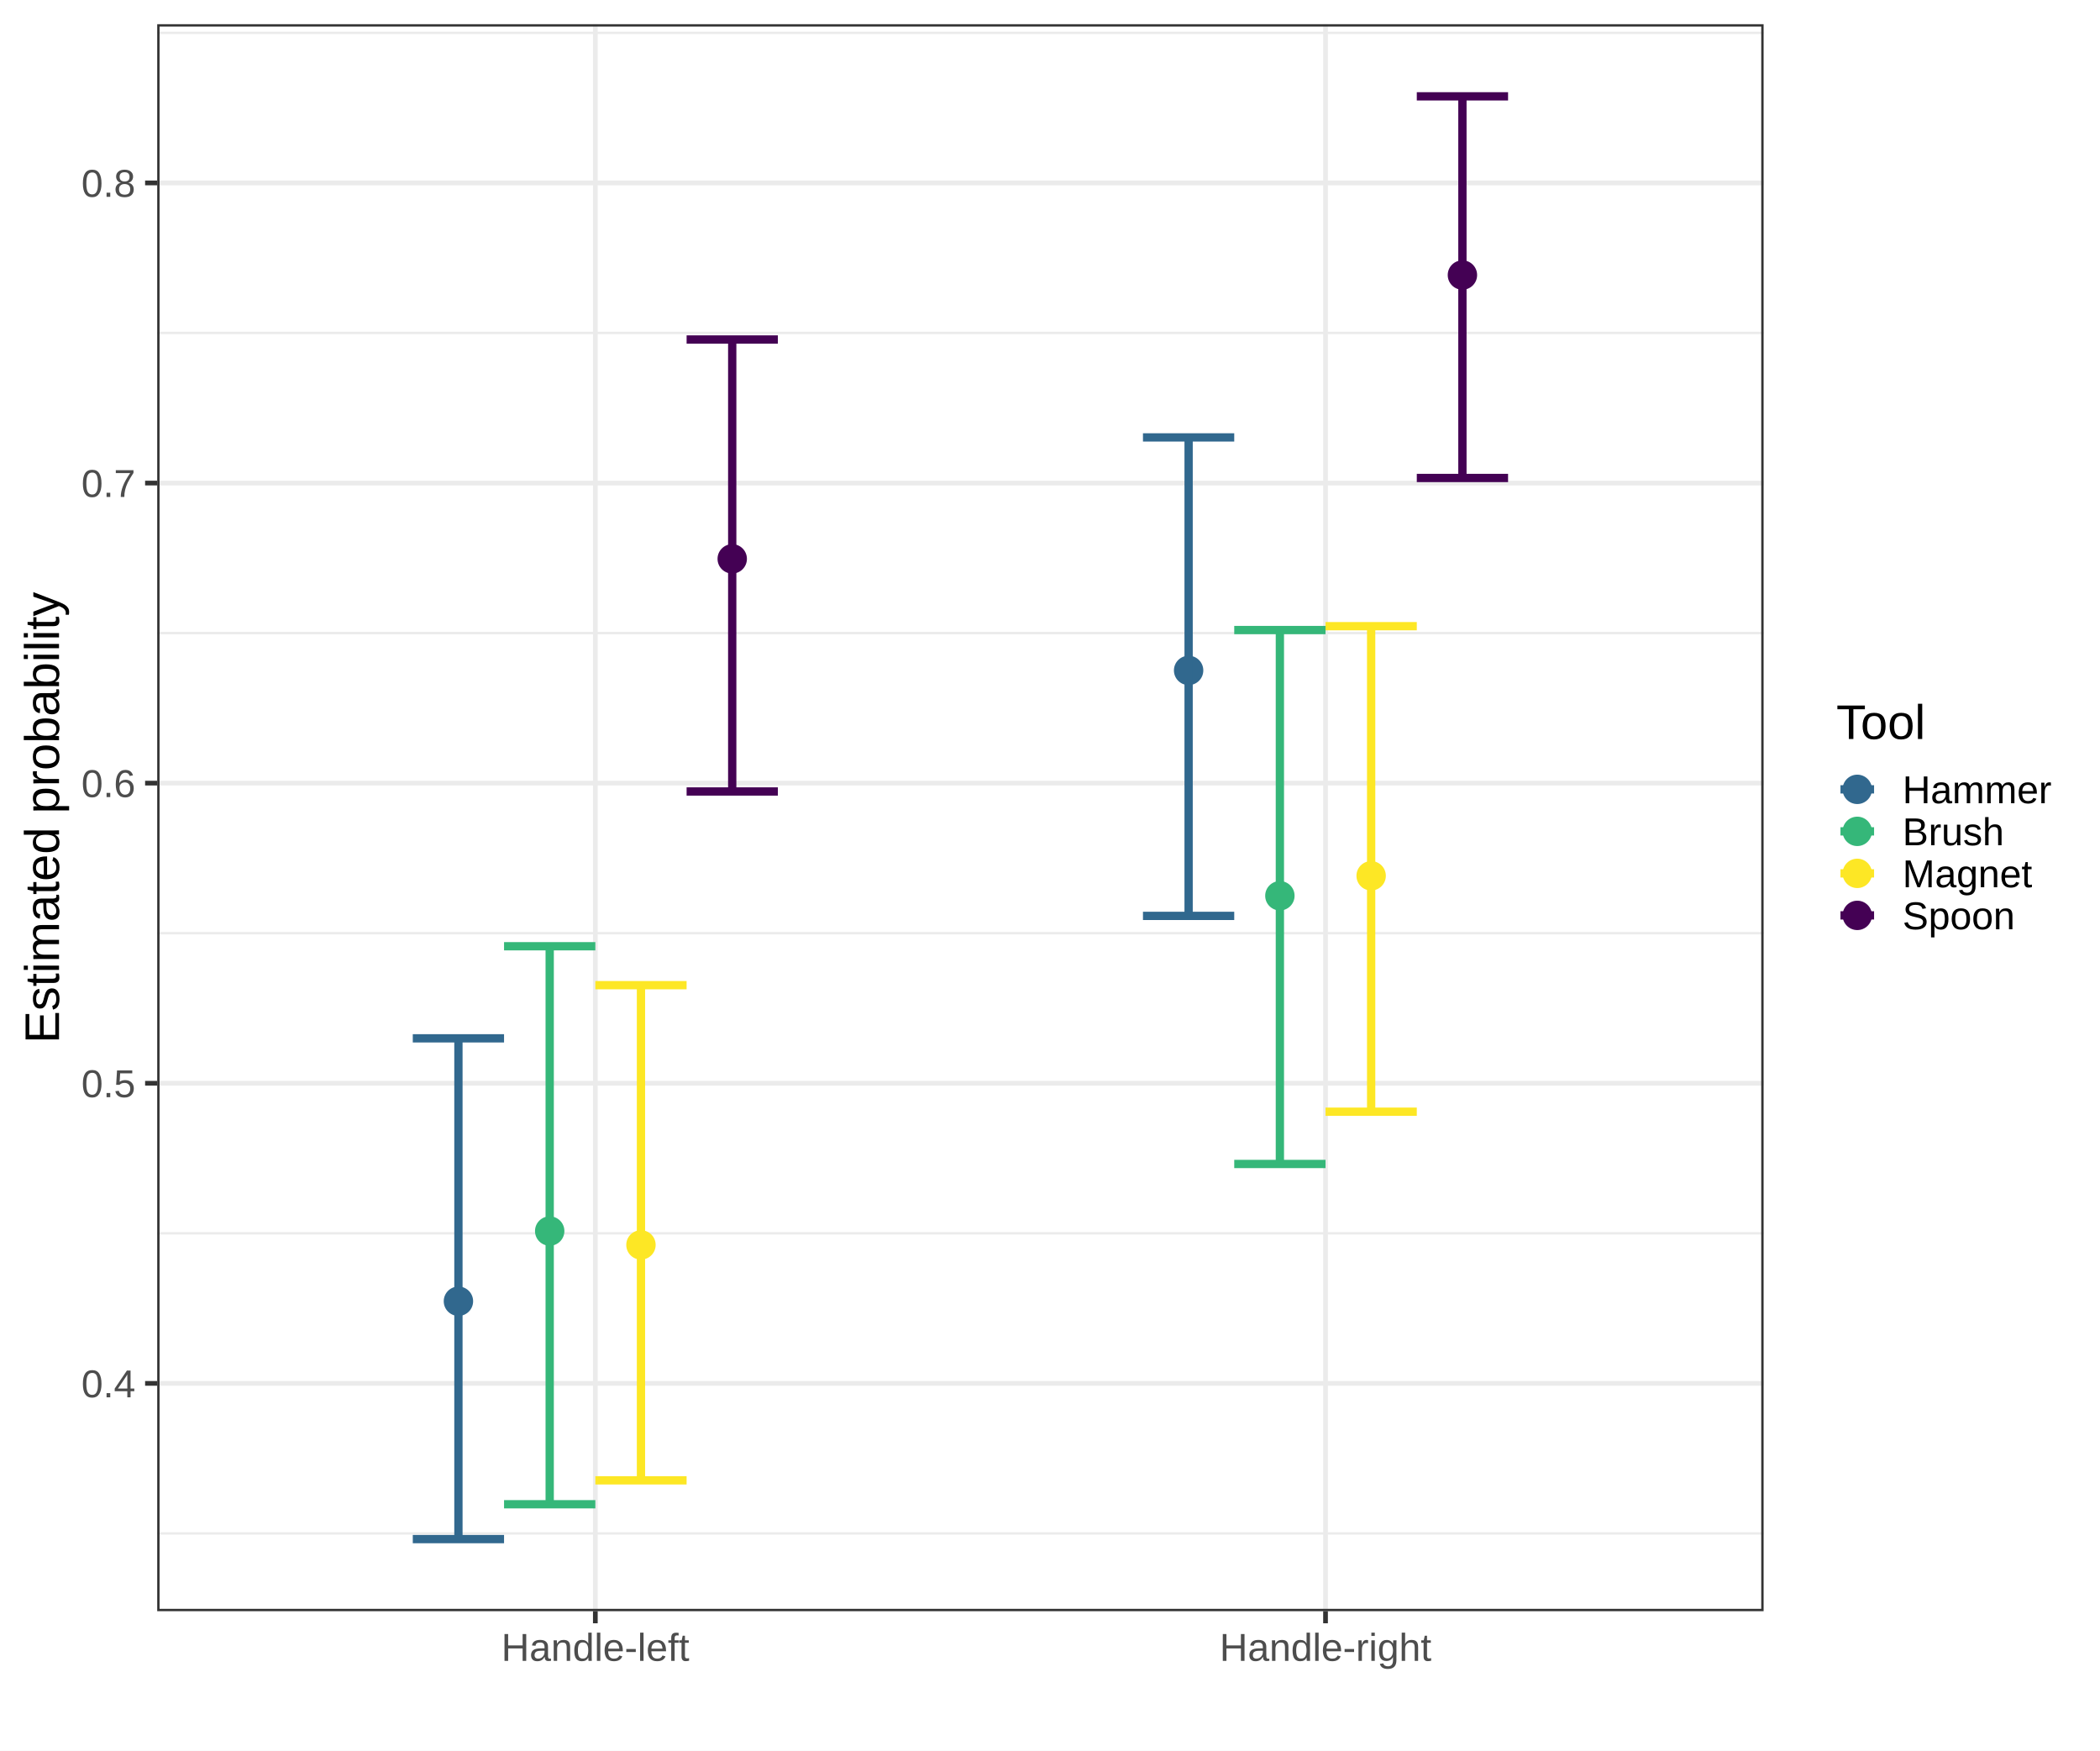
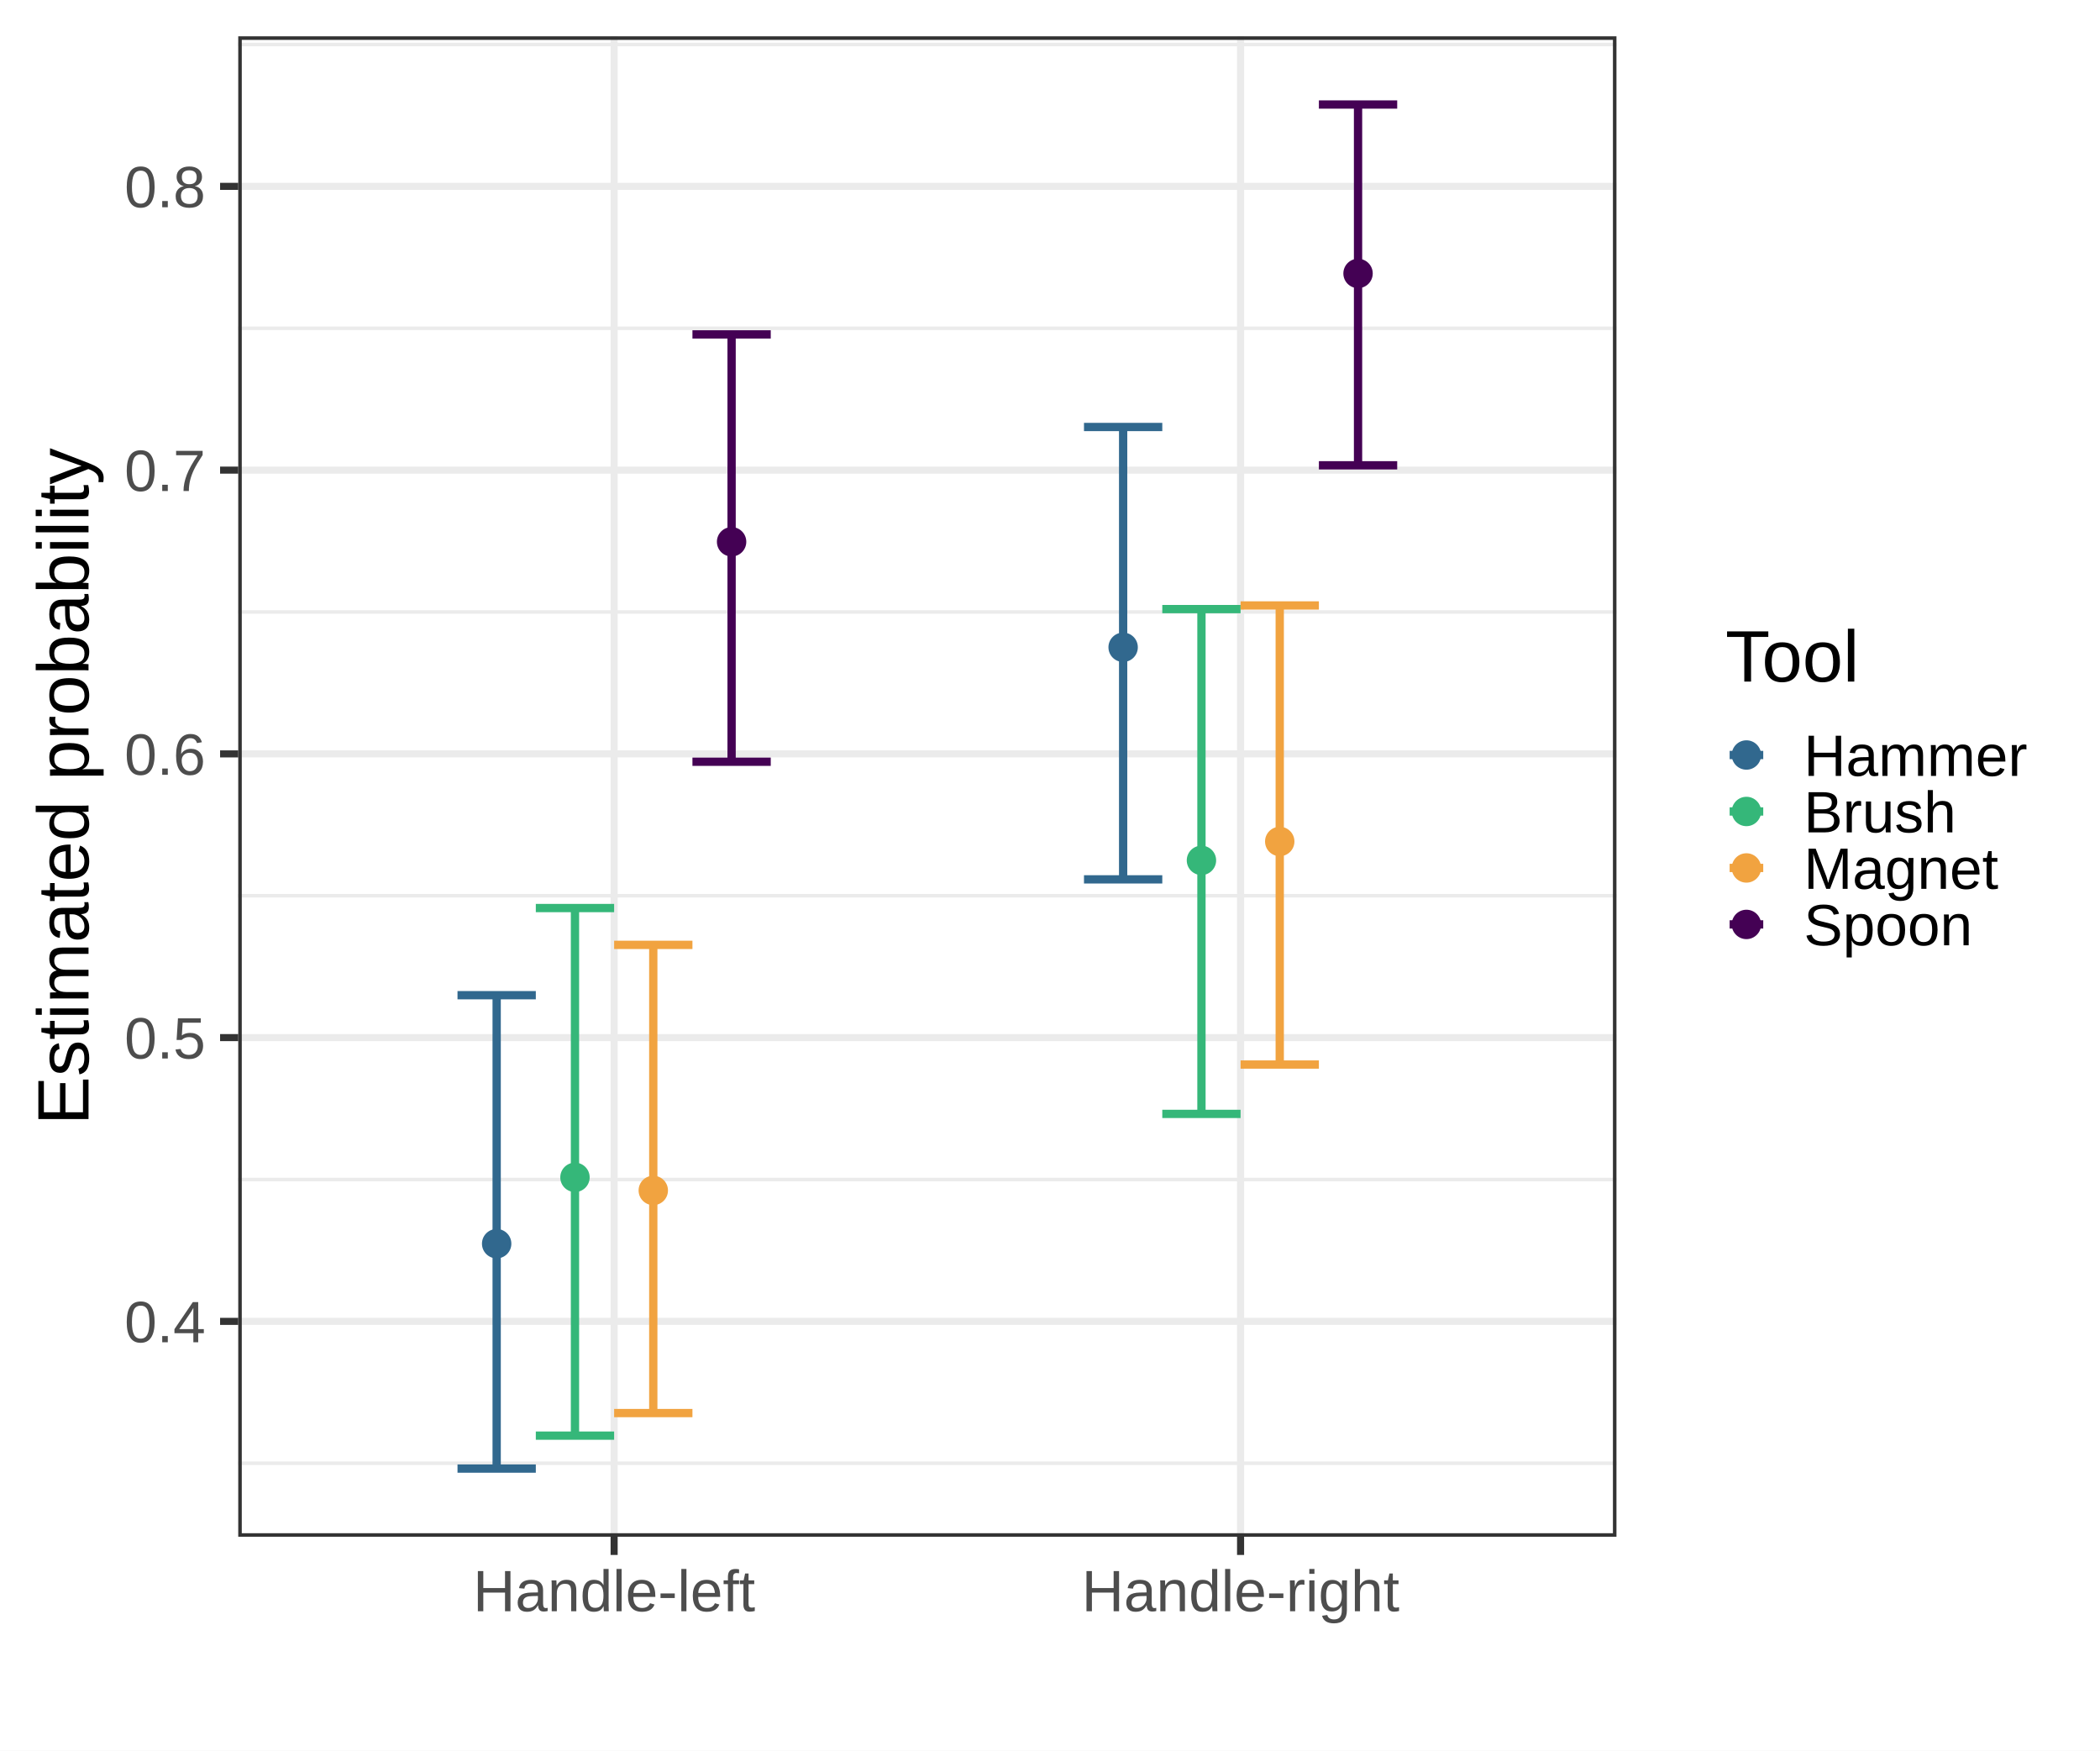
<svg xmlns="http://www.w3.org/2000/svg" class="svglite" width="864.00pt" height="720.00pt" viewBox="0 0 864.00 720.00">
  <defs>
    <style type="text/css">
    .svglite line, .svglite polyline, .svglite polygon, .svglite path, .svglite rect, .svglite circle {
      fill: none;
      stroke: #000000;
      stroke-linecap: round;
      stroke-linejoin: round;
      stroke-miterlimit: 10.00;
    }
    .svglite text {
      white-space: pre;
    }
  </style>
  </defs>
  <rect width="100%" height="100%" style="stroke: none; fill: #FFFFFF;" />
  <defs>
    <clipPath id="cpMC4wMHw4NjQuMDB8MC4wMHw3MjAuMDA=">
      <rect x="0.00" y="0.00" width="864.00" height="720.00" />
    </clipPath>
  </defs>
  <g clip-path="url(#cpMC4wMHw4NjQuMDB8MC4wMHw3MjAuMDA=)">
-     <rect x="0.00" y="0.00" width="864.00" height="720.00" style="stroke-width: 1.94; stroke: #FFFFFF; fill: #FFFFFF;" />
+     <rect x="0.00" y="0.00" width="864.00" height="720.00" style="stroke-width: 2.91; stroke: #FFFFFF; fill: #FFFFFF;" />
  </g>
  <defs>
-     <clipPath id="cpNjQuNjh8NzI1LjYxfDkuOTZ8NjYyLjcz">
-       <rect x="64.68" y="9.96" width="660.92" height="652.77" />
+     <clipPath id="cpOTguMDJ8NjY1LjA2fDE0Ljk0fDYzMi4xMQ==">
+       <rect x="98.02" y="14.94" width="567.04" height="617.17" />
    </clipPath>
  </defs>
-   <g clip-path="url(#cpNjQuNjh8NzI1LjYxfDkuOTZ8NjYyLjcz)">
-     <rect x="64.68" y="9.96" width="660.92" height="652.77" style="stroke-width: 1.94; stroke: none; fill: #FFFFFF;" />
-     <polyline points="64.68,630.74 725.61,630.74 " style="stroke-width: 0.97; stroke: #EBEBEB; stroke-linecap: butt;" />
-     <polyline points="64.68,507.30 725.61,507.30 " style="stroke-width: 0.97; stroke: #EBEBEB; stroke-linecap: butt;" />
-     <polyline points="64.68,383.85 725.61,383.85 " style="stroke-width: 0.97; stroke: #EBEBEB; stroke-linecap: butt;" />
-     <polyline points="64.68,260.41 725.61,260.41 " style="stroke-width: 0.97; stroke: #EBEBEB; stroke-linecap: butt;" />
-     <polyline points="64.68,136.96 725.61,136.96 " style="stroke-width: 0.97; stroke: #EBEBEB; stroke-linecap: butt;" />
-     <polyline points="64.68,13.52 725.61,13.52 " style="stroke-width: 0.97; stroke: #EBEBEB; stroke-linecap: butt;" />
-     <polyline points="64.68,569.02 725.61,569.02 " style="stroke-width: 1.94; stroke: #EBEBEB; stroke-linecap: butt;" />
-     <polyline points="64.68,445.57 725.61,445.57 " style="stroke-width: 1.94; stroke: #EBEBEB; stroke-linecap: butt;" />
-     <polyline points="64.68,322.13 725.61,322.13 " style="stroke-width: 1.94; stroke: #EBEBEB; stroke-linecap: butt;" />
-     <polyline points="64.68,198.69 725.61,198.69 " style="stroke-width: 1.94; stroke: #EBEBEB; stroke-linecap: butt;" />
-     <polyline points="64.68,75.24 725.61,75.24 " style="stroke-width: 1.94; stroke: #EBEBEB; stroke-linecap: butt;" />
-     <polyline points="244.94,662.73 244.94,9.96 " style="stroke-width: 1.94; stroke: #EBEBEB; stroke-linecap: butt;" />
-     <polyline points="545.36,662.73 545.36,9.96 " style="stroke-width: 1.94; stroke: #EBEBEB; stroke-linecap: butt;" />
-     <circle cx="188.61" cy="535.23" r="5.69" style="stroke-width: 0.71; stroke: #31688E; fill: #31688E;" />
-     <circle cx="226.16" cy="506.36" r="5.69" style="stroke-width: 0.71; stroke: #35B779; fill: #35B779;" />
-     <circle cx="263.71" cy="512.06" r="5.69" style="stroke-width: 0.71; stroke: #FDE725; fill: #FDE725;" />
-     <circle cx="301.26" cy="229.87" r="5.69" style="stroke-width: 0.71; stroke: #440154; fill: #440154;" />
-     <circle cx="489.03" cy="275.76" r="5.69" style="stroke-width: 0.71; stroke: #31688E; fill: #31688E;" />
-     <circle cx="526.58" cy="368.45" r="5.69" style="stroke-width: 0.71; stroke: #35B779; fill: #35B779;" />
-     <circle cx="564.13" cy="360.24" r="5.69" style="stroke-width: 0.71; stroke: #FDE725; fill: #FDE725;" />
-     <circle cx="601.68" cy="113.13" r="5.69" style="stroke-width: 0.71; stroke: #440154; fill: #440154;" />
-     <polyline points="169.83,427.10 207.38,427.10 " style="stroke-width: 3.41; stroke: #31688E; stroke-linecap: butt;" />
-     <polyline points="188.61,427.10 188.61,633.06 " style="stroke-width: 3.41; stroke: #31688E; stroke-linecap: butt;" />
-     <polyline points="169.83,633.06 207.38,633.06 " style="stroke-width: 3.41; stroke: #31688E; stroke-linecap: butt;" />
-     <polyline points="207.38,389.21 244.94,389.21 " style="stroke-width: 3.41; stroke: #35B779; stroke-linecap: butt;" />
-     <polyline points="226.16,389.21 226.16,618.73 " style="stroke-width: 3.41; stroke: #35B779; stroke-linecap: butt;" />
-     <polyline points="207.38,618.73 244.94,618.73 " style="stroke-width: 3.41; stroke: #35B779; stroke-linecap: butt;" />
-     <polyline points="244.94,405.22 282.49,405.22 " style="stroke-width: 3.41; stroke: #FDE725; stroke-linecap: butt;" />
-     <polyline points="263.71,405.22 263.71,608.90 " style="stroke-width: 3.41; stroke: #FDE725; stroke-linecap: butt;" />
-     <polyline points="244.94,608.90 282.49,608.90 " style="stroke-width: 3.41; stroke: #FDE725; stroke-linecap: butt;" />
-     <polyline points="282.49,139.65 320.04,139.65 " style="stroke-width: 3.41; stroke: #440154; stroke-linecap: butt;" />
-     <polyline points="301.26,139.65 301.26,325.55 " style="stroke-width: 3.41; stroke: #440154; stroke-linecap: butt;" />
-     <polyline points="282.49,325.55 320.04,325.55 " style="stroke-width: 3.41; stroke: #440154; stroke-linecap: butt;" />
-     <polyline points="470.25,179.92 507.80,179.92 " style="stroke-width: 3.41; stroke: #31688E; stroke-linecap: butt;" />
-     <polyline points="489.03,179.92 489.03,376.72 " style="stroke-width: 3.41; stroke: #31688E; stroke-linecap: butt;" />
-     <polyline points="470.25,376.72 507.80,376.72 " style="stroke-width: 3.41; stroke: #31688E; stroke-linecap: butt;" />
-     <polyline points="507.80,259.15 545.36,259.15 " style="stroke-width: 3.41; stroke: #35B779; stroke-linecap: butt;" />
-     <polyline points="526.58,259.15 526.58,478.76 " style="stroke-width: 3.41; stroke: #35B779; stroke-linecap: butt;" />
-     <polyline points="507.80,478.76 545.36,478.76 " style="stroke-width: 3.41; stroke: #35B779; stroke-linecap: butt;" />
-     <polyline points="545.36,257.56 582.91,257.56 " style="stroke-width: 3.41; stroke: #FDE725; stroke-linecap: butt;" />
-     <polyline points="564.13,257.56 564.13,457.28 " style="stroke-width: 3.41; stroke: #FDE725; stroke-linecap: butt;" />
-     <polyline points="545.36,457.28 582.91,457.28 " style="stroke-width: 3.41; stroke: #FDE725; stroke-linecap: butt;" />
-     <polyline points="582.91,39.63 620.46,39.63 " style="stroke-width: 3.41; stroke: #440154; stroke-linecap: butt;" />
-     <polyline points="601.68,39.63 601.68,196.59 " style="stroke-width: 3.41; stroke: #440154; stroke-linecap: butt;" />
-     <polyline points="582.91,196.59 620.46,196.59 " style="stroke-width: 3.41; stroke: #440154; stroke-linecap: butt;" />
-     <rect x="64.68" y="9.96" width="660.92" height="652.77" style="stroke-width: 1.94; stroke: #333333;" />
+   <g clip-path="url(#cpOTguMDJ8NjY1LjA2fDE0Ljk0fDYzMi4xMQ==)">
+     <rect x="98.02" y="14.94" width="567.04" height="617.17" style="stroke-width: 2.91; stroke: none; fill: #FFFFFF;" />
+     <polyline points="98.02,601.87 665.06,601.87 " style="stroke-width: 1.45; stroke: #EBEBEB; stroke-linecap: butt;" />
+     <polyline points="98.02,485.16 665.06,485.16 " style="stroke-width: 1.45; stroke: #EBEBEB; stroke-linecap: butt;" />
+     <polyline points="98.02,368.44 665.06,368.44 " style="stroke-width: 1.45; stroke: #EBEBEB; stroke-linecap: butt;" />
+     <polyline points="98.02,251.73 665.06,251.73 " style="stroke-width: 1.45; stroke: #EBEBEB; stroke-linecap: butt;" />
+     <polyline points="98.02,135.02 665.06,135.02 " style="stroke-width: 1.45; stroke: #EBEBEB; stroke-linecap: butt;" />
+     <polyline points="98.02,18.31 665.06,18.31 " style="stroke-width: 1.45; stroke: #EBEBEB; stroke-linecap: butt;" />
+     <polyline points="98.02,543.51 665.06,543.51 " style="stroke-width: 2.91; stroke: #EBEBEB; stroke-linecap: butt;" />
+     <polyline points="98.02,426.80 665.06,426.80 " style="stroke-width: 2.91; stroke: #EBEBEB; stroke-linecap: butt;" />
+     <polyline points="98.02,310.09 665.06,310.09 " style="stroke-width: 2.91; stroke: #EBEBEB; stroke-linecap: butt;" />
+     <polyline points="98.02,193.37 665.06,193.37 " style="stroke-width: 2.91; stroke: #EBEBEB; stroke-linecap: butt;" />
+     <polyline points="98.02,76.66 665.06,76.66 " style="stroke-width: 2.91; stroke: #EBEBEB; stroke-linecap: butt;" />
+     <polyline points="252.67,632.11 252.67,14.94 " style="stroke-width: 2.91; stroke: #EBEBEB; stroke-linecap: butt;" />
+     <polyline points="510.41,632.11 510.41,14.94 " style="stroke-width: 2.91; stroke: #EBEBEB; stroke-linecap: butt;" />
+     <circle cx="204.34" cy="511.56" r="5.69" style="stroke-width: 0.71; stroke: #31688E; fill: #31688E;" />
+     <circle cx="236.56" cy="484.27" r="5.69" style="stroke-width: 0.71; stroke: #35B779; fill: #35B779;" />
+     <circle cx="268.78" cy="489.66" r="5.69" style="stroke-width: 0.71; stroke: #F1A340; fill: #F1A340;" />
+     <circle cx="301.00" cy="222.85" r="5.69" style="stroke-width: 0.71; stroke: #440154; fill: #440154;" />
+     <circle cx="462.09" cy="266.24" r="5.69" style="stroke-width: 0.71; stroke: #31688E; fill: #31688E;" />
+     <circle cx="494.31" cy="353.89" r="5.69" style="stroke-width: 0.71; stroke: #35B779; fill: #35B779;" />
+     <circle cx="526.52" cy="346.12" r="5.69" style="stroke-width: 0.71; stroke: #F1A340; fill: #F1A340;" />
+     <circle cx="558.74" cy="112.48" r="5.69" style="stroke-width: 0.71; stroke: #440154; fill: #440154;" />
+     <polyline points="188.23,409.34 220.45,409.34 " style="stroke-width: 3.41; stroke: #31688E; stroke-linecap: butt;" />
+     <polyline points="204.34,409.34 204.34,604.06 " style="stroke-width: 3.41; stroke: #31688E; stroke-linecap: butt;" />
+     <polyline points="188.23,604.06 220.45,604.06 " style="stroke-width: 3.41; stroke: #31688E; stroke-linecap: butt;" />
+     <polyline points="220.45,373.51 252.67,373.51 " style="stroke-width: 3.41; stroke: #35B779; stroke-linecap: butt;" />
+     <polyline points="236.56,373.51 236.56,590.51 " style="stroke-width: 3.41; stroke: #35B779; stroke-linecap: butt;" />
+     <polyline points="220.45,590.51 252.67,590.51 " style="stroke-width: 3.41; stroke: #35B779; stroke-linecap: butt;" />
+     <polyline points="252.67,388.65 284.89,388.65 " style="stroke-width: 3.41; stroke: #F1A340; stroke-linecap: butt;" />
+     <polyline points="268.78,388.65 268.78,581.22 " style="stroke-width: 3.41; stroke: #F1A340; stroke-linecap: butt;" />
+     <polyline points="252.67,581.22 284.89,581.22 " style="stroke-width: 3.41; stroke: #F1A340; stroke-linecap: butt;" />
+     <polyline points="284.89,137.56 317.11,137.56 " style="stroke-width: 3.41; stroke: #440154; stroke-linecap: butt;" />
+     <polyline points="301.00,137.56 301.00,313.32 " style="stroke-width: 3.41; stroke: #440154; stroke-linecap: butt;" />
+     <polyline points="284.89,313.32 317.11,313.32 " style="stroke-width: 3.41; stroke: #440154; stroke-linecap: butt;" />
+     <polyline points="445.98,175.63 478.20,175.63 " style="stroke-width: 3.41; stroke: #31688E; stroke-linecap: butt;" />
+     <polyline points="462.09,175.63 462.09,361.70 " style="stroke-width: 3.41; stroke: #31688E; stroke-linecap: butt;" />
+     <polyline points="445.98,361.70 478.20,361.70 " style="stroke-width: 3.41; stroke: #31688E; stroke-linecap: butt;" />
+     <polyline points="478.20,250.54 510.41,250.54 " style="stroke-width: 3.41; stroke: #35B779; stroke-linecap: butt;" />
+     <polyline points="494.31,250.54 494.31,458.18 " style="stroke-width: 3.41; stroke: #35B779; stroke-linecap: butt;" />
+     <polyline points="478.20,458.18 510.41,458.18 " style="stroke-width: 3.41; stroke: #35B779; stroke-linecap: butt;" />
+     <polyline points="510.41,249.04 542.63,249.04 " style="stroke-width: 3.41; stroke: #F1A340; stroke-linecap: butt;" />
+     <polyline points="526.52,249.04 526.52,437.87 " style="stroke-width: 3.41; stroke: #F1A340; stroke-linecap: butt;" />
+     <polyline points="510.41,437.87 542.63,437.87 " style="stroke-width: 3.41; stroke: #F1A340; stroke-linecap: butt;" />
+     <polyline points="542.63,43.00 574.85,43.00 " style="stroke-width: 3.41; stroke: #440154; stroke-linecap: butt;" />
+     <polyline points="558.74,43.00 558.74,191.39 " style="stroke-width: 3.41; stroke: #440154; stroke-linecap: butt;" />
+     <polyline points="542.63,191.39 574.85,191.39 " style="stroke-width: 3.41; stroke: #440154; stroke-linecap: butt;" />
+     <rect x="98.02" y="14.94" width="567.04" height="617.17" style="stroke-width: 2.91; stroke: #333333;" />
  </g>
  <g clip-path="url(#cpMC4wMHw4NjQuMDB8MC4wMHw3MjAuMDA=)">
-     <text x="55.72" y="574.75" text-anchor="end" style="font-size: 16.00px;fill: #4D4D4D; font-family: &quot;Arial&quot;;" textLength="22.24px" lengthAdjust="spacingAndGlyphs">0.4</text>
-     <text x="55.72" y="451.30" text-anchor="end" style="font-size: 16.00px;fill: #4D4D4D; font-family: &quot;Arial&quot;;" textLength="22.24px" lengthAdjust="spacingAndGlyphs">0.5</text>
-     <text x="55.72" y="327.86" text-anchor="end" style="font-size: 16.00px;fill: #4D4D4D; font-family: &quot;Arial&quot;;" textLength="22.24px" lengthAdjust="spacingAndGlyphs">0.6</text>
-     <text x="55.72" y="204.41" text-anchor="end" style="font-size: 16.00px;fill: #4D4D4D; font-family: &quot;Arial&quot;;" textLength="22.24px" lengthAdjust="spacingAndGlyphs">0.7</text>
-     <text x="55.72" y="80.97" text-anchor="end" style="font-size: 16.00px;fill: #4D4D4D; font-family: &quot;Arial&quot;;" textLength="22.24px" lengthAdjust="spacingAndGlyphs">0.8</text>
-     <polyline points="59.70,569.02 64.68,569.02 " style="stroke-width: 1.94; stroke: #333333; stroke-linecap: butt;" />
-     <polyline points="59.70,445.57 64.68,445.57 " style="stroke-width: 1.94; stroke: #333333; stroke-linecap: butt;" />
-     <polyline points="59.70,322.13 64.68,322.13 " style="stroke-width: 1.94; stroke: #333333; stroke-linecap: butt;" />
-     <polyline points="59.70,198.69 64.68,198.69 " style="stroke-width: 1.94; stroke: #333333; stroke-linecap: butt;" />
-     <polyline points="59.70,75.24 64.68,75.24 " style="stroke-width: 1.94; stroke: #333333; stroke-linecap: butt;" />
-     <polyline points="244.94,667.71 244.94,662.73 " style="stroke-width: 1.94; stroke: #333333; stroke-linecap: butt;" />
-     <polyline points="545.36,667.71 545.36,662.73 " style="stroke-width: 1.94; stroke: #333333; stroke-linecap: butt;" />
-     <text x="244.94" y="683.15" text-anchor="middle" style="font-size: 16.00px;fill: #4D4D4D; font-family: &quot;Arial&quot;;" textLength="77.38px" lengthAdjust="spacingAndGlyphs">Handle-left</text>
-     <text x="545.36" y="683.15" text-anchor="middle" style="font-size: 16.00px;fill: #4D4D4D; font-family: &quot;Arial&quot;;" textLength="87.16px" lengthAdjust="spacingAndGlyphs">Handle-right</text>
-     <text transform="translate(24.28,336.35) rotate(-90)" text-anchor="middle" style="font-size: 20.00px; font-family: &quot;Arial&quot;;" textLength="185.66px" lengthAdjust="spacingAndGlyphs">Estimated probability</text>
-     <rect x="745.53" y="277.58" width="108.50" height="117.54" style="stroke-width: 1.94; stroke: none; fill: #FFFFFF;" />
-     <text x="755.50" y="303.97" style="font-size: 20.00px; font-family: &quot;Arial&quot;;" textLength="36.69px" lengthAdjust="spacingAndGlyphs">Tool</text>
-     <rect x="755.50" y="316.04" width="17.28" height="17.28" style="stroke-width: 1.94; stroke: none; fill: #FFFFFF;" />
-     <circle cx="764.14" cy="324.68" r="5.69" style="stroke-width: 0.71; stroke: #31688E; fill: #31688E;" />
-     <line x1="757.22" y1="324.68" x2="771.05" y2="324.68" style="stroke-width: 3.41; stroke: #31688E; stroke-linecap: butt;" />
-     <rect x="755.50" y="333.32" width="17.28" height="17.28" style="stroke-width: 1.94; stroke: none; fill: #FFFFFF;" />
-     <circle cx="764.14" cy="341.96" r="5.69" style="stroke-width: 0.71; stroke: #35B779; fill: #35B779;" />
-     <line x1="757.22" y1="341.96" x2="771.05" y2="341.96" style="stroke-width: 3.41; stroke: #35B779; stroke-linecap: butt;" />
-     <rect x="755.50" y="350.60" width="17.28" height="17.28" style="stroke-width: 1.94; stroke: none; fill: #FFFFFF;" />
-     <circle cx="764.14" cy="359.24" r="5.69" style="stroke-width: 0.71; stroke: #FDE725; fill: #FDE725;" />
-     <line x1="757.22" y1="359.24" x2="771.05" y2="359.24" style="stroke-width: 3.41; stroke: #FDE725; stroke-linecap: butt;" />
-     <rect x="755.50" y="367.88" width="17.28" height="17.28" style="stroke-width: 1.94; stroke: none; fill: #FFFFFF;" />
-     <circle cx="764.14" cy="376.52" r="5.69" style="stroke-width: 0.71; stroke: #440154; fill: #440154;" />
-     <line x1="757.22" y1="376.52" x2="771.05" y2="376.52" style="stroke-width: 3.41; stroke: #440154; stroke-linecap: butt;" />
-     <text x="782.74" y="330.40" style="font-size: 16.00px; font-family: &quot;Arial&quot;;" textLength="61.34px" lengthAdjust="spacingAndGlyphs">Hammer</text>
-     <text x="782.74" y="347.68" style="font-size: 16.00px; font-family: &quot;Arial&quot;;" textLength="41.80px" lengthAdjust="spacingAndGlyphs">Brush</text>
-     <text x="782.74" y="364.96" style="font-size: 16.00px; font-family: &quot;Arial&quot;;" textLength="53.37px" lengthAdjust="spacingAndGlyphs">Magnet</text>
-     <text x="782.74" y="382.24" style="font-size: 16.00px; font-family: &quot;Arial&quot;;" textLength="46.27px" lengthAdjust="spacingAndGlyphs">Spoon</text>
+     <text x="84.57" y="552.10" text-anchor="end" style="font-size: 24.00px;fill: #4D4D4D; font-family: &quot;Arial&quot;;" textLength="33.36px" lengthAdjust="spacingAndGlyphs">0.4</text>
+     <text x="84.57" y="435.39" text-anchor="end" style="font-size: 24.00px;fill: #4D4D4D; font-family: &quot;Arial&quot;;" textLength="33.36px" lengthAdjust="spacingAndGlyphs">0.5</text>
+     <text x="84.57" y="318.68" text-anchor="end" style="font-size: 24.00px;fill: #4D4D4D; font-family: &quot;Arial&quot;;" textLength="33.36px" lengthAdjust="spacingAndGlyphs">0.6</text>
+     <text x="84.57" y="201.96" text-anchor="end" style="font-size: 24.00px;fill: #4D4D4D; font-family: &quot;Arial&quot;;" textLength="33.36px" lengthAdjust="spacingAndGlyphs">0.7</text>
+     <text x="84.57" y="85.25" text-anchor="end" style="font-size: 24.00px;fill: #4D4D4D; font-family: &quot;Arial&quot;;" textLength="33.36px" lengthAdjust="spacingAndGlyphs">0.8</text>
+     <polyline points="90.55,543.51 98.02,543.51 " style="stroke-width: 2.91; stroke: #333333; stroke-linecap: butt;" />
+     <polyline points="90.55,426.80 98.02,426.80 " style="stroke-width: 2.91; stroke: #333333; stroke-linecap: butt;" />
+     <polyline points="90.55,310.09 98.02,310.09 " style="stroke-width: 2.91; stroke: #333333; stroke-linecap: butt;" />
+     <polyline points="90.55,193.37 98.02,193.37 " style="stroke-width: 2.91; stroke: #333333; stroke-linecap: butt;" />
+     <polyline points="90.55,76.66 98.02,76.66 " style="stroke-width: 2.91; stroke: #333333; stroke-linecap: butt;" />
+     <polyline points="252.67,639.59 252.67,632.11 " style="stroke-width: 2.91; stroke: #333333; stroke-linecap: butt;" />
+     <polyline points="510.41,639.59 510.41,632.11 " style="stroke-width: 2.91; stroke: #333333; stroke-linecap: butt;" />
+     <text x="252.67" y="662.74" text-anchor="middle" style="font-size: 24.00px;fill: #4D4D4D; font-family: &quot;Arial&quot;;" textLength="116.06px" lengthAdjust="spacingAndGlyphs">Handle-left</text>
+     <text x="510.41" y="662.74" text-anchor="middle" style="font-size: 24.00px;fill: #4D4D4D; font-family: &quot;Arial&quot;;" textLength="130.73px" lengthAdjust="spacingAndGlyphs">Handle-right</text>
+     <text transform="translate(36.42,323.53) rotate(-90)" text-anchor="middle" style="font-size: 30.00px; font-family: &quot;Arial&quot;;" textLength="278.48px" lengthAdjust="spacingAndGlyphs">Estimated probability</text>
+     <rect x="694.95" y="240.26" width="154.11" height="166.54" style="stroke-width: 2.91; stroke: none; fill: #FFFFFF;" />
+     <text x="709.89" y="280.34" style="font-size: 30.00px; font-family: &quot;Arial&quot;;" textLength="55.03px" lengthAdjust="spacingAndGlyphs">Tool</text>
+     <rect x="709.89" y="298.94" width="17.28" height="23.23" style="stroke-width: 2.91; stroke: none; fill: #FFFFFF;" />
+     <circle cx="718.53" cy="310.55" r="5.69" style="stroke-width: 0.71; stroke: #31688E; fill: #31688E;" />
+     <line x1="711.62" y1="310.55" x2="725.45" y2="310.55" style="stroke-width: 3.41; stroke: #31688E; stroke-linecap: butt;" />
+     <rect x="709.89" y="322.17" width="17.28" height="23.23" style="stroke-width: 2.91; stroke: none; fill: #FFFFFF;" />
+     <circle cx="718.53" cy="333.78" r="5.69" style="stroke-width: 0.71; stroke: #35B779; fill: #35B779;" />
+     <line x1="711.62" y1="333.78" x2="725.45" y2="333.78" style="stroke-width: 3.41; stroke: #35B779; stroke-linecap: butt;" />
+     <rect x="709.89" y="345.40" width="17.28" height="23.23" style="stroke-width: 2.91; stroke: none; fill: #FFFFFF;" />
+     <circle cx="718.53" cy="357.01" r="5.69" style="stroke-width: 0.71; stroke: #F1A340; fill: #F1A340;" />
+     <line x1="711.62" y1="357.01" x2="725.45" y2="357.01" style="stroke-width: 3.41; stroke: #F1A340; stroke-linecap: butt;" />
+     <rect x="709.89" y="368.63" width="17.28" height="23.23" style="stroke-width: 2.91; stroke: none; fill: #FFFFFF;" />
+     <circle cx="718.53" cy="380.24" r="5.69" style="stroke-width: 0.71; stroke: #440154; fill: #440154;" />
+     <line x1="711.62" y1="380.24" x2="725.45" y2="380.24" style="stroke-width: 3.41; stroke: #440154; stroke-linecap: butt;" />
+     <text x="742.12" y="319.14" style="font-size: 24.00px; font-family: &quot;Arial&quot;;" textLength="91.99px" lengthAdjust="spacingAndGlyphs">Hammer</text>
+     <text x="742.12" y="342.37" style="font-size: 24.00px; font-family: &quot;Arial&quot;;" textLength="62.70px" lengthAdjust="spacingAndGlyphs">Brush</text>
+     <text x="742.12" y="365.60" style="font-size: 24.00px; font-family: &quot;Arial&quot;;" textLength="80.05px" lengthAdjust="spacingAndGlyphs">Magnet</text>
+     <text x="742.12" y="388.83" style="font-size: 24.00px; font-family: &quot;Arial&quot;;" textLength="69.40px" lengthAdjust="spacingAndGlyphs">Spoon</text>
  </g>
</svg>
